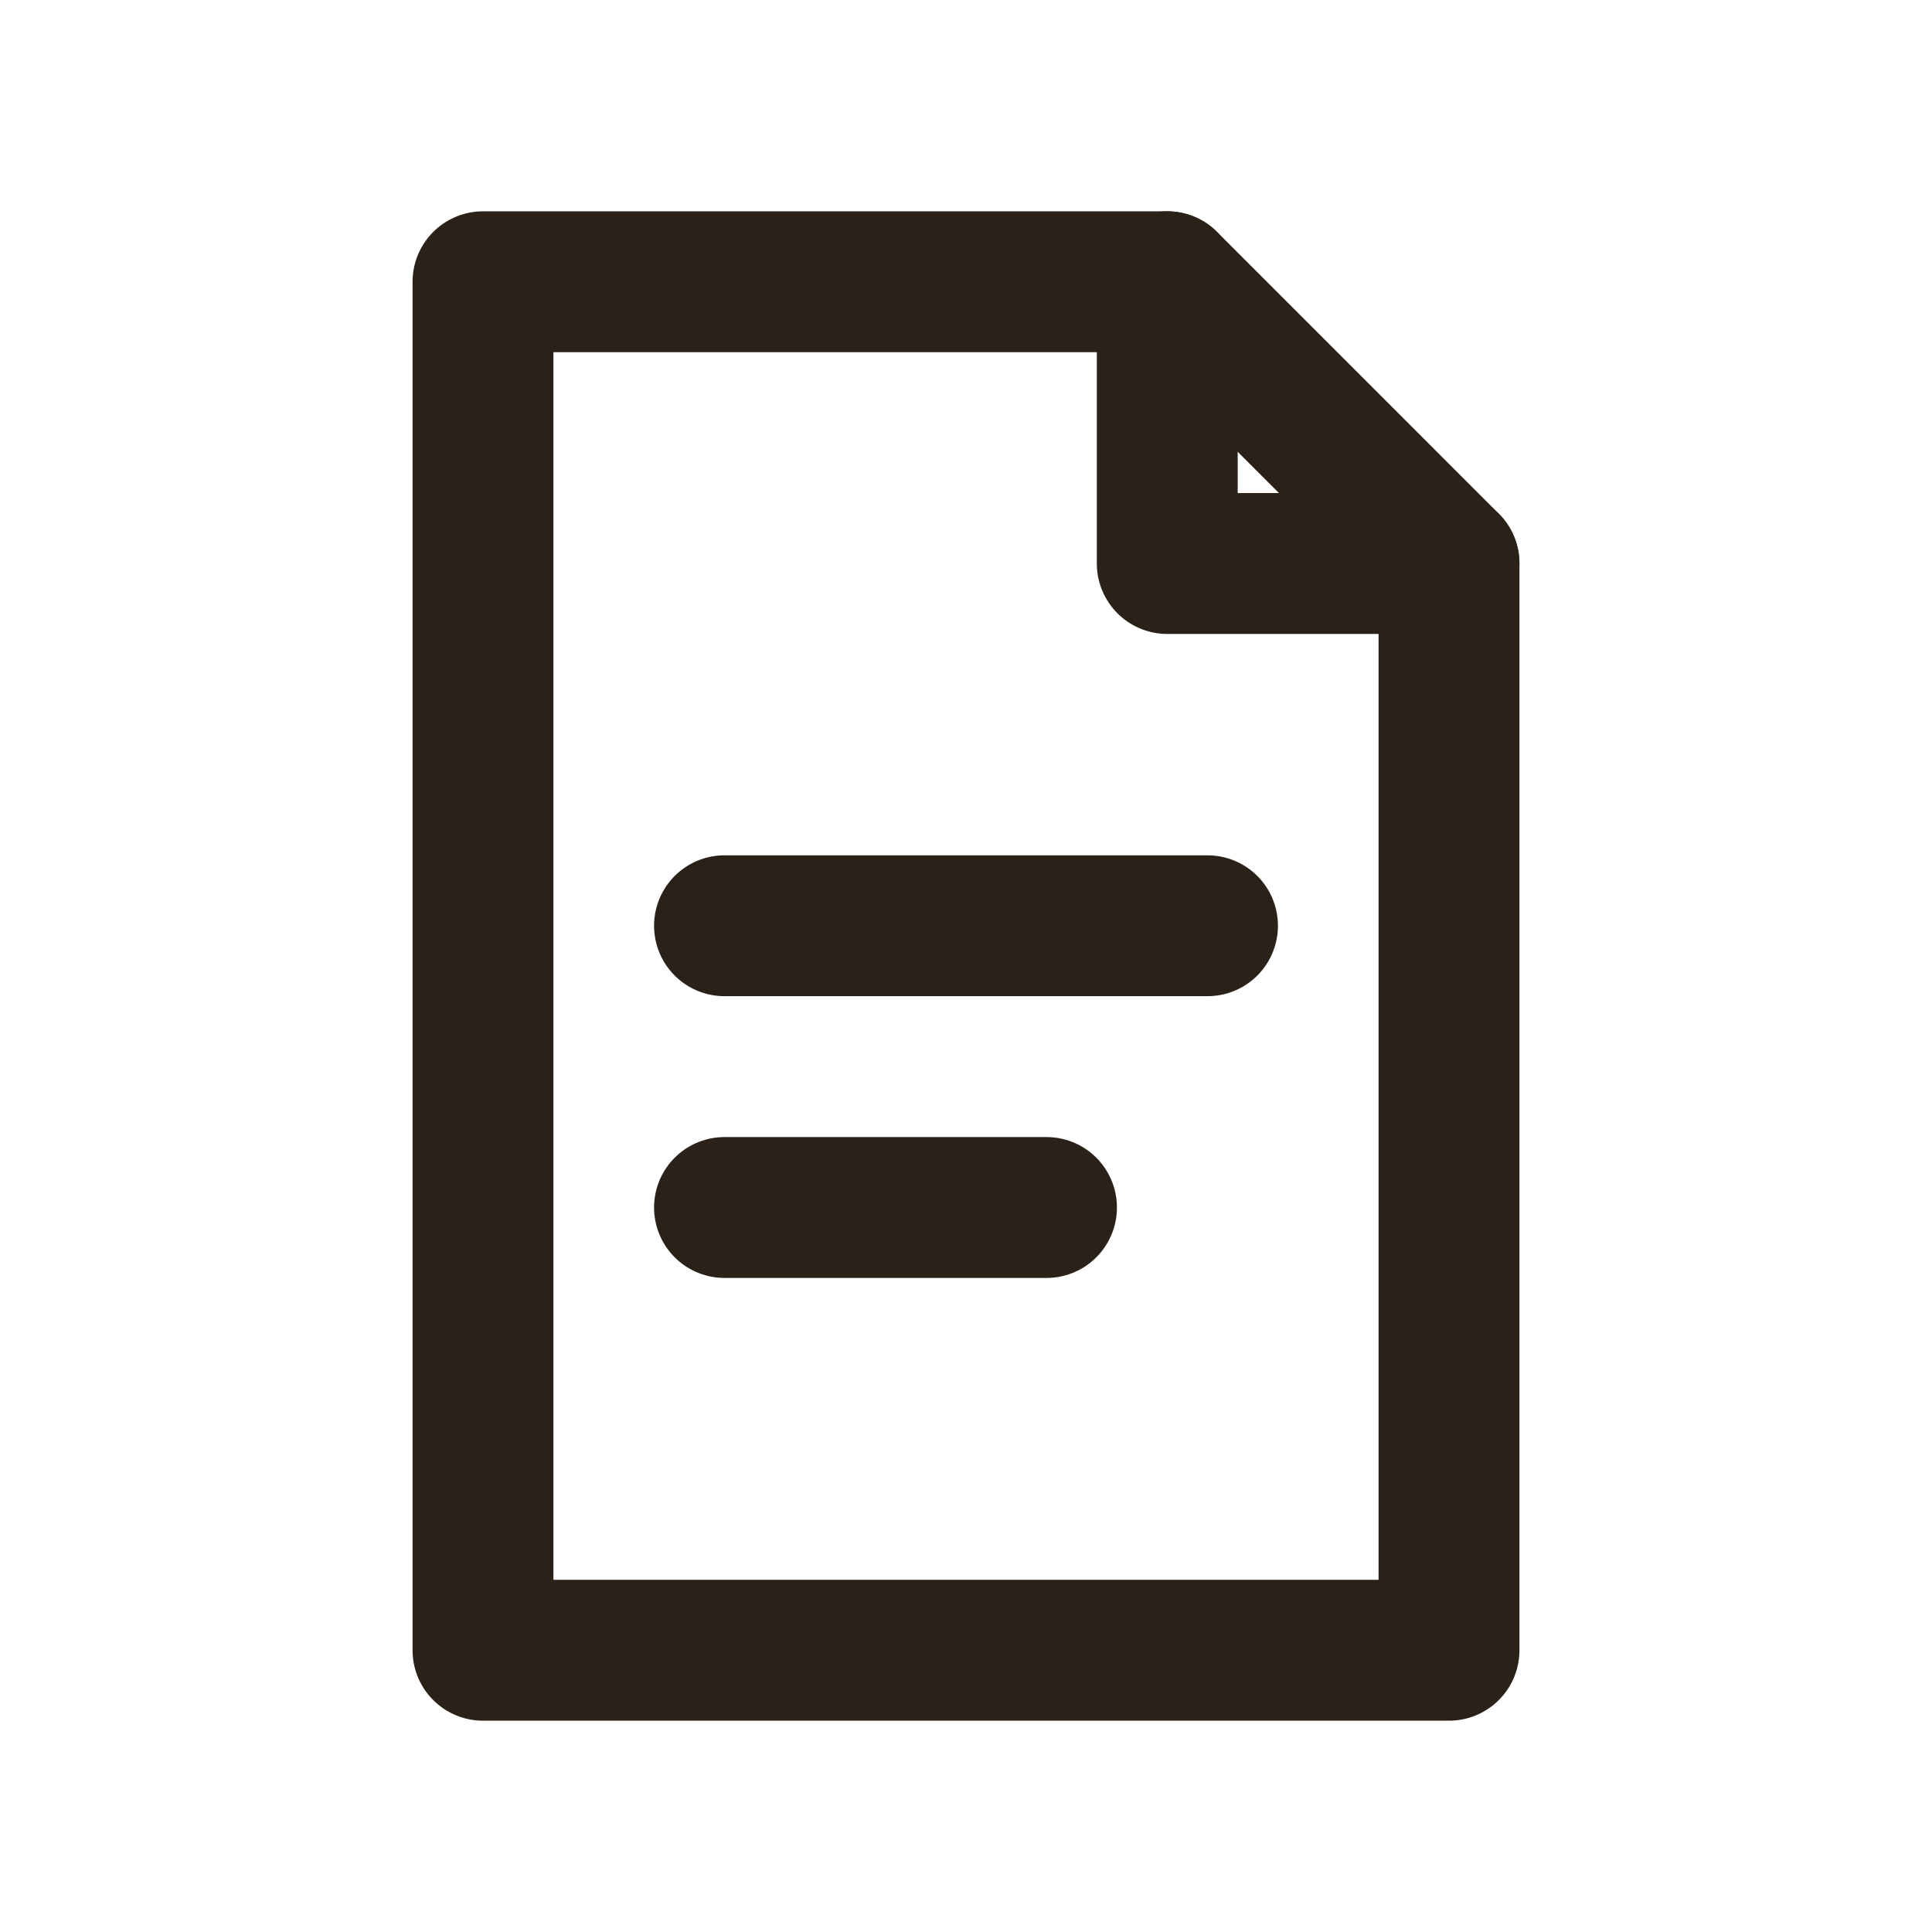
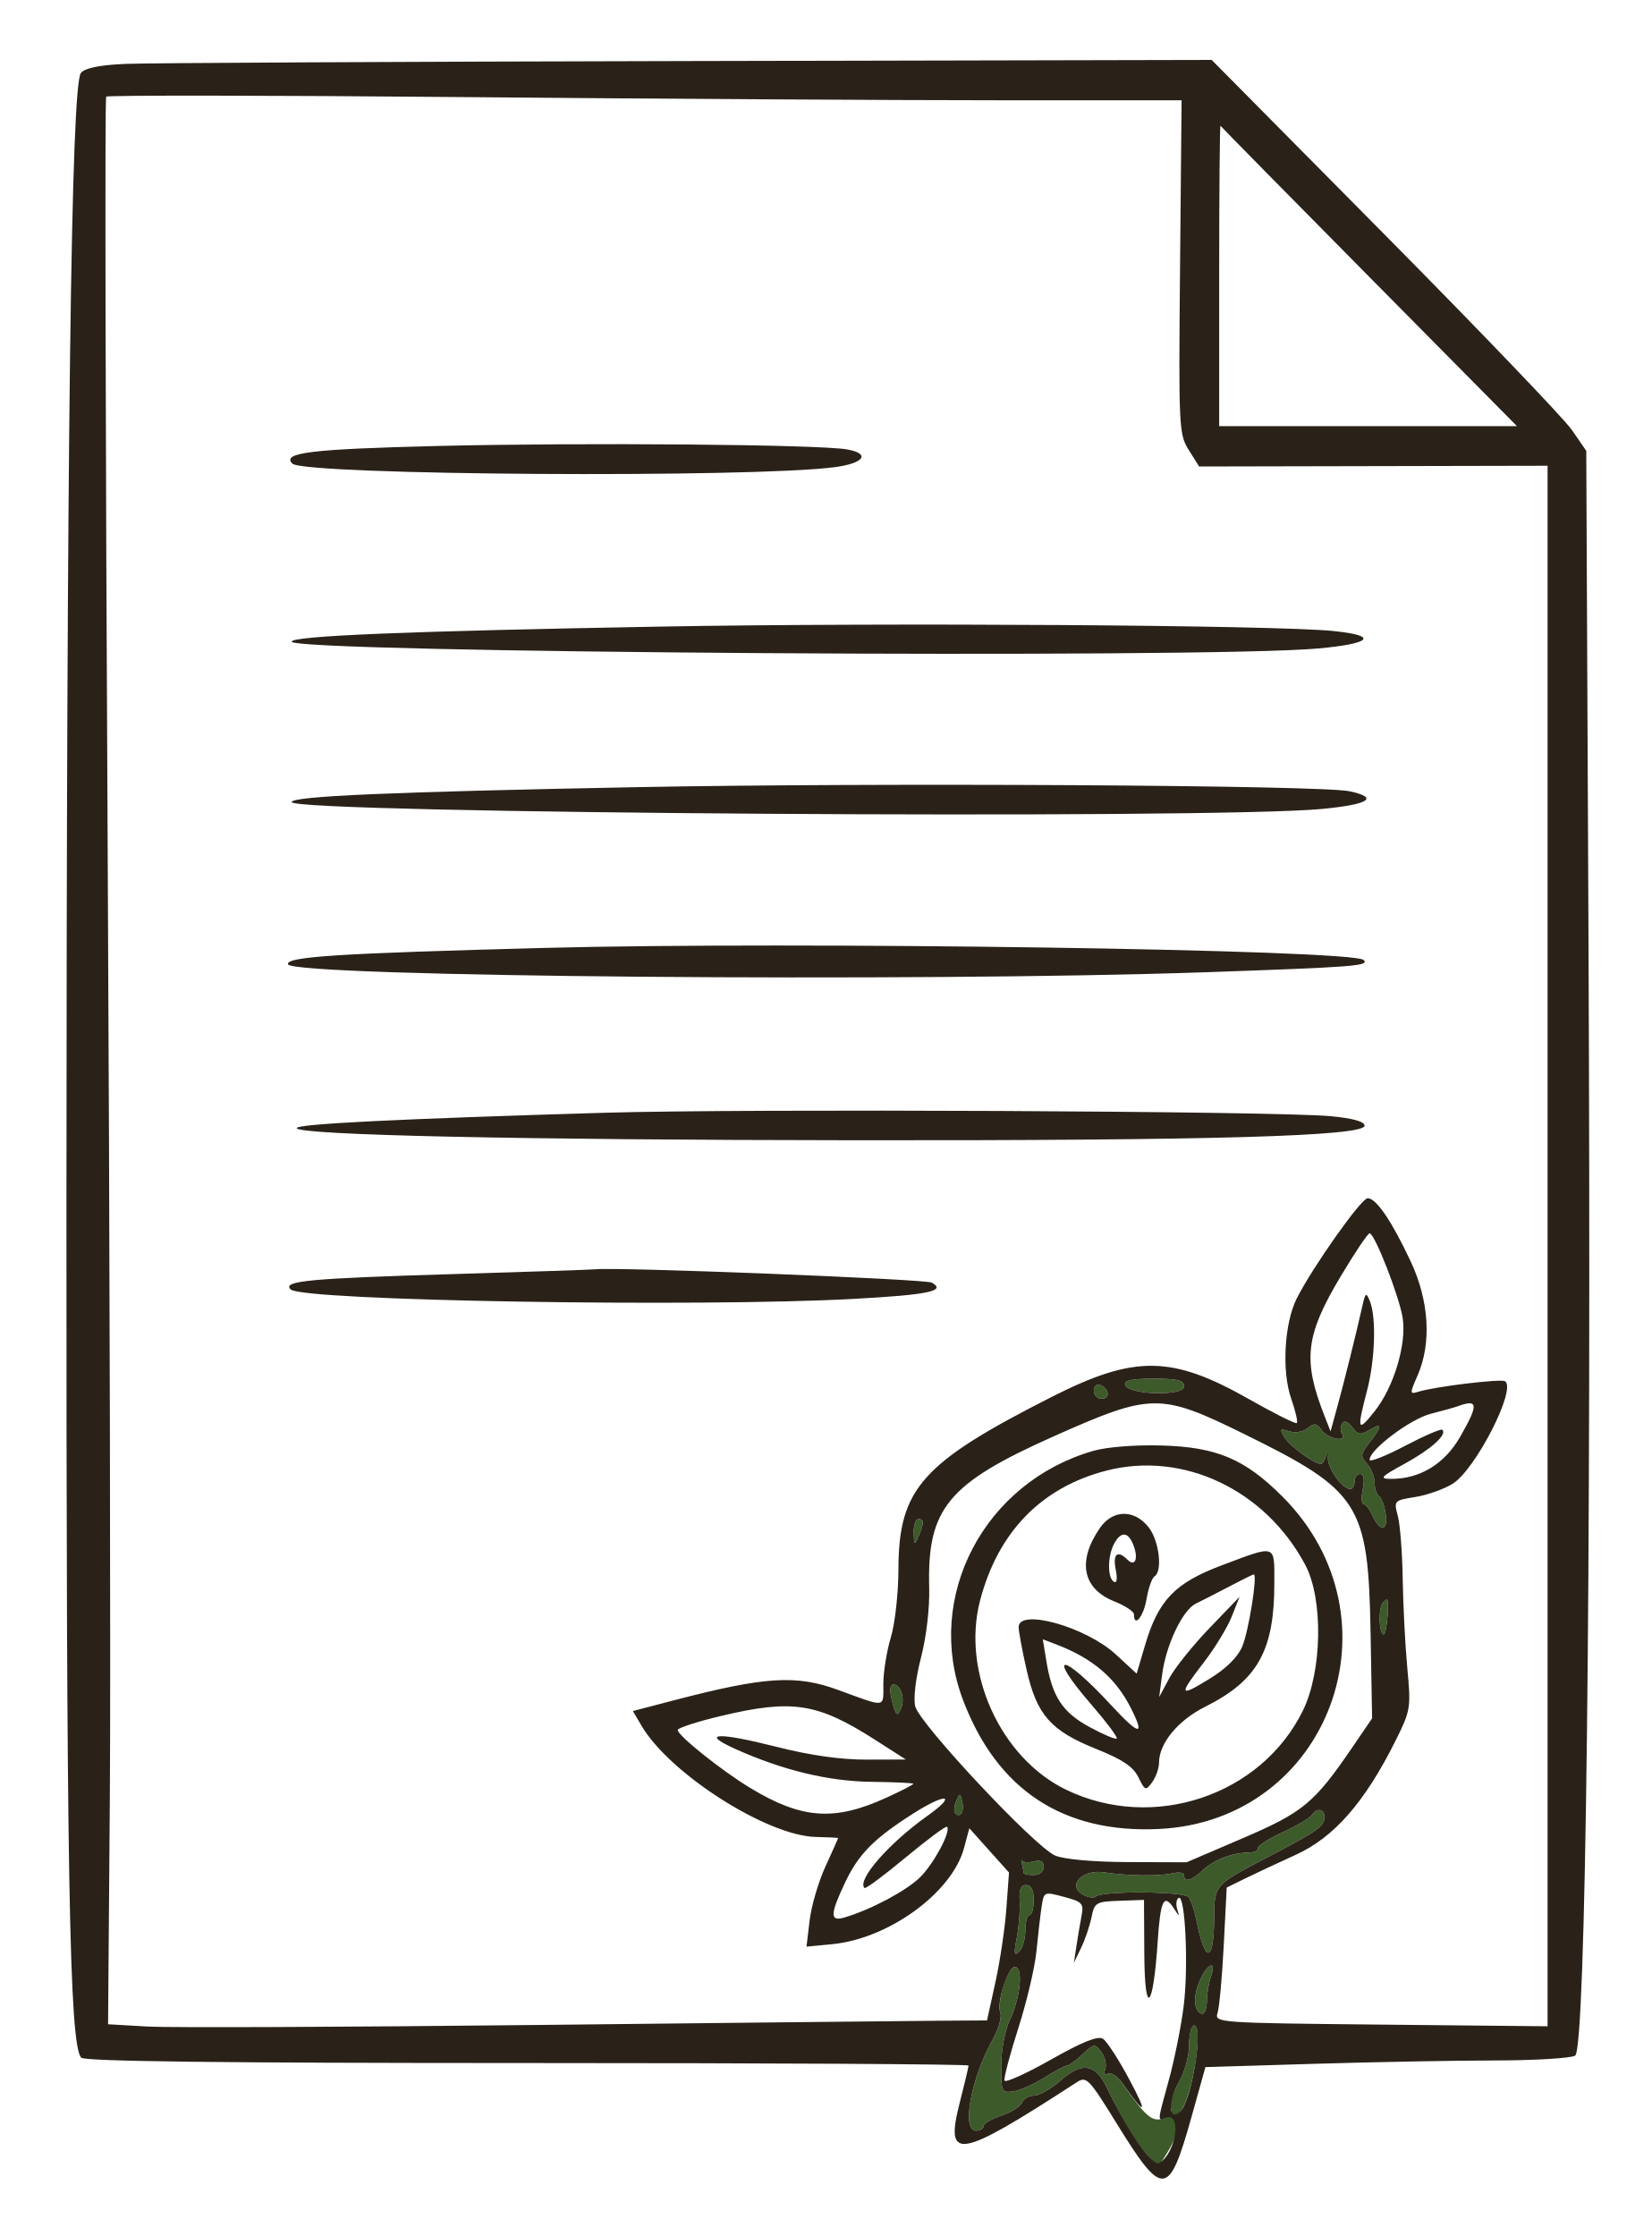
- <svg xmlns="http://www.w3.org/2000/svg" viewBox="0 0 24 24" width="24" height="24" fill="none" stroke="#2a2219" stroke-width="1.75" stroke-linecap="round" stroke-linejoin="round">
-   <path d="M6 3.5h8.5l3.5 3.5v13.5H6z" />
-   <path d="M14.5 3.5V7H18" />
-   <path d="M9 11.5h6M9 15h4" />
+ <svg xmlns="http://www.w3.org/2000/svg" viewBox="0 0 327 446" width="48" height="65">
+   <path d="M 223.246 276.250 C 223.903 278.242, 235 278.525, 235 276.550 C 235 275.320, 233.744 275, 228.917 275 C 224.497 275, 222.946 275.342, 223.246 276.250 M 217 277.417 C 217 278.288, 217.713 279, 218.583 279 C 220.349 279, 220.042 276.847, 218.188 276.229 C 217.534 276.011, 217 276.546, 217 277.417 M 266.537 283.940 C 266.177 284.523, 266.160 285.450, 266.500 286 C 267.580 287.747, 263.775 287.075, 262.468 285.288 C 261.427 283.864, 260.954 283.793, 259.656 284.870 C 258.758 285.615, 257.200 285.881, 255.985 285.495 C 254.090 284.894, 254 285.027, 255.105 286.796 C 256.205 288.558, 260.985 292, 262.331 292 C 262.618 292, 263.082 291.212, 263.362 290.250 C 263.723 289.008, 263.817 289.121, 263.685 290.642 C 263.503 292.746, 266.494 297, 268.155 297 C 268.620 297, 269 296.325, 269 295.500 C 269 294.675, 269.506 294, 270.125 294 C 270.842 294, 271.032 295.089, 270.650 297 C 270.320 298.650, 270.382 300, 270.788 300 C 271.194 300, 271.970 300.983, 272.513 302.185 C 274.057 305.604, 275.727 305.499, 275.215 302.015 C 274.970 300.343, 274.371 298.729, 273.885 298.429 C 273.398 298.128, 273 296.931, 273 295.770 C 273 294.608, 272.318 292.904, 271.485 291.983 C 270.124 290.479, 270.175 290.048, 271.985 287.747 C 274.558 284.475, 274.543 283.651, 271.939 285.242 C 270.194 286.307, 269.672 286.223, 268.535 284.690 C 267.687 283.548, 266.950 283.271, 266.537 283.940 M 181.070 305.750 C 181.133 308.187, 181.238 308.272, 182 306.500 C 183.174 303.769, 183.174 303, 182 303 C 181.450 303, 181.032 304.238, 181.070 305.750 M 274.667 319.667 C 273.708 320.625, 273.843 326, 274.825 326 C 275.419 326, 276.009 319.024, 275.417 319.003 C 275.371 319.001, 275.033 319.300, 274.667 319.667 M 176.622 338.750 C 177.477 342.314, 177.817 342.642, 178.583 340.643 C 179.349 338.647, 178.454 336, 177.012 336 C 176.373 336, 176.220 337.077, 176.622 338.750 M 189.531 359.293 C 189.103 360.279, 189.034 361.367, 189.376 361.710 C 190.392 362.725, 191.211 361.299, 190.743 359.328 C 190.329 357.581, 190.275 357.580, 189.531 359.293 M 260.468 362.052 C 260.111 362.630, 257.497 364.170, 254.659 365.474 C 251.822 366.778, 249.602 368.218, 249.727 368.673 C 249.852 369.128, 248.952 369.514, 247.727 369.532 C 244.484 369.578, 240.940 370.978, 238.638 373.122 C 236.443 375.168, 235 375.538, 235 374.057 C 235 373.539, 233.988 373.353, 232.750 373.645 C 230.061 374.278, 223.834 374.193, 219 373.456 C 214.649 372.793, 211.554 376.156, 214.879 377.935 C 215.901 378.482, 217.029 378.638, 217.386 378.281 C 218.541 377.126, 234.950 377.232, 235.887 378.401 C 236.372 379.005, 237.080 381.075, 237.459 383 C 239.205 391.853, 240.944 391.608, 241 382.500 C 241.040 375.971, 241.015 376, 251.500 370.524 C 261.767 365.163, 263 364.289, 263 362.378 C 263 360.753, 261.398 360.547, 260.468 362.052 M 202.664 371.832 C 202.849 372.564, 203 373.352, 203 373.582 C 203 373.812, 203.900 374, 205 374 C 206.175 374, 207 373.333, 207 372.383 C 207 371.272, 206.390 370.926, 205.048 371.277 C 203.974 371.558, 202.923 371.498, 202.712 371.144 C 202.501 370.790, 202.479 371.099, 202.664 371.832 M 202.208 379.250 C 202.322 381.038, 202.062 384.300, 201.630 386.500 C 201.005 389.684, 201.098 390.252, 202.089 389.283 C 202.773 388.614, 203.333 386.702, 203.333 385.033 C 203.333 383.365, 203.708 382, 204.167 382 C 204.625 382, 205 380.650, 205 379 C 205 377.001, 204.500 376, 203.501 376 C 202.433 376, 202.061 376.936, 202.208 379.250 M 199.033 395.899 C 198.316 398.073, 198.003 400.567, 198.339 401.441 C 198.674 402.315, 198.005 404.710, 196.852 406.764 C 192.487 414.536, 190.563 425, 193.500 425 C 194.325 425, 195 424.585, 195 424.078 C 195 423.570, 196.607 422.625, 198.570 421.977 C 200.534 421.329, 202.382 420.169, 202.677 419.399 C 202.972 418.630, 204.050 418, 205.072 418 C 206.094 418, 208.507 416.615, 210.435 414.923 C 214.639 411.231, 217.313 411.642, 219.556 416.323 C 222.472 422.408, 224.901 426.519, 227.324 429.470 L 229.762 432.439 231.883 428.970 C 233.050 427.061, 233.770 424.880, 233.485 424.123 C 233.199 423.366, 233.536 422.060, 234.233 421.220 C 236.631 418.332, 238.934 404, 237 404 C 236.450 404, 236 405.774, 236 407.943 C 236 410.154, 235.076 413.452, 233.896 415.451 C 232.739 417.412, 232.041 419.665, 232.345 420.457 C 232.687 421.348, 232.082 422.157, 230.758 422.577 C 228.584 423.267, 227.295 422.145, 222.688 415.552 C 221.690 414.124, 220.378 413.266, 219.768 413.643 C 219.065 414.078, 218.880 413.755, 219.261 412.761 C 219.592 411.899, 219.255 410.363, 218.512 409.347 C 217.211 407.569, 217.072 407.584, 214.766 409.750 C 213.449 410.988, 212.054 412, 211.666 412 C 211.278 412, 209.243 413.084, 207.143 414.409 C 205.044 415.735, 202.241 416.972, 200.913 417.159 C 198.612 417.484, 198.501 417.245, 198.515 412 C 198.524 408.911, 199.280 404.922, 200.241 402.900 C 202.287 398.593, 202.925 392.869, 201.419 392.332 C 200.824 392.120, 199.751 393.725, 199.033 395.899 M 238.168 394.983 C 236.745 398.198, 236.891 401.131, 238.500 401.667 C 239.050 401.850, 239.516 400.762, 239.535 399.250 C 239.554 397.738, 239.921 395.488, 240.352 394.250 C 241.513 390.913, 239.700 391.522, 238.168 394.983" fill="#3d5a2a" fill-rule="evenodd" />
+   <path d="M 23.839 12.742 C 18.672 12.970, 15.782 13.558, 14.963 14.545 C 13.006 16.902, 12.114 86.769, 12.076 240.500 C 12.043 373.916, 12.637 408.037, 15.038 410.438 C 15.771 411.171, 43.328 411.500, 104.050 411.500 C 152.422 411.500, 192.004 411.725, 192.008 412 C 192.013 412.275, 191.233 415.558, 190.275 419.297 C 187.221 431.212, 189.839 430.768, 213.575 415.348 C 215.535 414.074, 215.975 414.528, 221.575 423.593 C 230.785 438.505, 231.972 438.388, 236.517 422.116 L 239.255 412.311 260.878 411.658 C 272.770 411.299, 289.025 410.997, 297 410.987 C 304.975 410.977, 312.175 410.543, 313 410.022 C 315.128 408.678, 316.247 315.574, 315.665 188.209 L 315.216 89.919 312.358 85.778 C 310.786 83.500, 293.975 65.957, 275 46.792 L 240.500 11.948 136 12.175 C 78.525 12.300, 28.052 12.555, 23.839 12.742 M 20 19.280 C 19.725 19.584, 19.855 86.132, 20.289 167.166 C 20.723 248.200, 20.921 334.585, 20.729 359.132 L 20.379 403.765 28.269 404.222 C 32.608 404.473, 67.735 404.330, 106.329 403.904 C 144.923 403.478, 180.818 403.100, 186.096 403.065 L 195.692 403 197.370 395.359 C 198.294 391.157, 199.280 384.520, 199.561 380.609 L 200.074 373.500 196.119 369.087 L 192.165 364.674 191.097 368.640 C 188.707 377.515, 176.093 386.708, 164.820 387.791 L 159.688 388.284 160.306 383.065 C 160.646 380.194, 162.066 375.351, 163.462 372.302 C 164.858 369.253, 166 366.700, 166 366.629 C 166 366.558, 164.004 366.458, 161.564 366.406 C 151.844 366.199, 132.400 353.798, 126.778 344.221 L 125.057 341.288 133.278 339.141 C 151.414 334.406, 157.630 334.014, 166 337.080 C 175.722 340.642, 174.999 340.739, 175.011 335.867 C 175.017 333.465, 175.692 329.291, 176.511 326.591 C 177.330 323.891, 178.010 317.816, 178.022 313.091 C 178.063 296.928, 182.610 291.809, 208.648 278.608 C 225.161 270.236, 232.564 270.332, 248.017 279.118 C 252.996 281.949, 257.258 284.075, 257.490 283.843 C 257.722 283.611, 257.211 281.414, 256.356 278.961 C 254.446 273.485, 254.989 263.886, 257.487 258.955 C 260.684 252.642, 270.341 239, 271.612 239 C 273.326 239, 276.436 243.571, 280.210 251.636 C 283.883 259.484, 284.390 267.894, 281.578 274.333 C 279.983 277.985, 279.989 278.139, 281.702 277.605 C 285.018 276.572, 298.155 274.978, 299.009 275.505 C 301.388 276.976, 293.135 293.135, 288.561 295.962 C 286.827 297.034, 283.473 298.221, 281.107 298.599 C 276.870 299.276, 276.819 299.331, 277.635 302.393 C 278.090 304.102, 278.527 309.775, 278.607 315 C 278.687 320.225, 279.099 328.204, 279.523 332.731 C 280.267 340.682, 280.187 341.175, 277.163 347.231 C 271.057 359.460, 264.931 366.471, 257.316 369.944 C 253.567 371.654, 248.925 373.829, 247 374.777 L 243.500 376.500 242.911 388 C 242.587 394.325, 242.032 400.400, 241.678 401.500 C 241.045 403.468, 241.561 403.505, 274.267 403.834 L 307.500 404.169 307.500 248.534 L 307.500 92.900 272.750 92.974 L 238 93.048 235.942 89.774 C 233.956 86.612, 233.896 85.361, 234.193 53.250 L 234.500 20 197.915 20 C 177.793 20, 129.643 19.714, 90.915 19.364 C 52.187 19.015, 20.275 18.977, 20 19.280 M 242 54.833 L 242 85 271.697 85 L 301.395 85 271.958 55.250 C 255.767 38.887, 242.403 25.313, 242.260 25.083 C 242.117 24.854, 242 38.242, 242 54.833 M 86.240 88.953 C 60.857 89.574, 54.954 90.287, 57.137 92.471 C 59.476 94.809, 149.065 95.386, 165.420 93.167 C 171.206 92.383, 172.480 90.491, 167.794 89.644 C 162.269 88.646, 115.112 88.246, 86.240 88.953 M 130.500 124.982 C 80.037 125.889, 57 126.832, 57 127.989 C 57 130.209, 239.006 131.412, 261.770 129.343 C 272.472 128.370, 273.841 126.784, 264.773 125.864 C 253.077 124.677, 175.721 124.169, 130.500 124.982 M 125.500 157.014 C 76.559 157.963, 57 158.812, 57 159.988 C 57 162.257, 240.185 163.476, 262.500 161.355 C 271.880 160.464, 273.977 159.118, 268 157.825 C 262.328 156.598, 173.119 156.090, 125.500 157.014 M 107.500 189.072 C 66.073 190.168, 55.776 190.826, 56.280 192.347 C 57.109 194.853, 182.341 195.924, 239.598 193.916 C 269.158 192.879, 271.992 192.658, 270.817 191.484 C 268.725 189.392, 157.508 187.750, 107.500 189.072 M 119.500 221.952 C 78.303 223.173, 58 224.182, 58 225.010 C 58 226.408, 102.620 227.380, 169.500 227.440 C 240.781 227.505, 271 226.638, 271 224.529 C 271 223.709, 268.663 223.054, 264.250 222.640 C 253.340 221.616, 147.796 221.114, 119.500 221.952 M 266.192 254.656 C 259.172 266.432, 258.622 271.277, 263.033 282.500 L 264.212 285.500 265.586 280.500 C 266.992 275.387, 269.358 265.866, 270.558 260.500 C 271.159 257.813, 271.314 257.709, 272.044 259.500 C 273.367 262.746, 273.111 271.154, 271.500 277.339 C 269.413 285.351, 269.579 285.804, 273.019 281.476 C 276.841 276.666, 279.423 268.045, 278.593 262.859 C 277.899 258.515, 273.003 246, 271.999 246 C 271.643 246, 269.030 249.895, 266.192 254.656 M 89.500 254.124 C 60.363 255.002, 55.097 255.497, 56.795 257.195 C 59.057 259.457, 138.053 260.782, 169.121 259.079 C 184.044 258.261, 187.657 257.507, 184.668 255.834 C 183.409 255.129, 121.387 252.679, 117.500 253.181 C 116.950 253.252, 104.350 253.676, 89.500 254.124 M 223.246 276.250 C 223.903 278.242, 235 278.525, 235 276.550 C 235 275.320, 233.744 275, 228.917 275 C 224.497 275, 222.946 275.342, 223.246 276.250 M 217 277.417 C 217 278.288, 217.713 279, 218.583 279 C 220.349 279, 220.042 276.847, 218.188 276.229 C 217.534 276.011, 217 276.546, 217 277.417 M 209 286.494 C 187.840 295.918, 183.735 300.913, 184.159 316.714 C 184.268 320.759, 183.590 326.528, 182.522 330.644 C 181.459 334.743, 180.982 338.792, 181.376 340.364 C 182.258 343.874, 205.345 368.486, 209.290 370.120 C 211.109 370.874, 216.971 371.394, 223.913 371.418 L 235.500 371.457 246.699 366.656 C 258.731 361.499, 260.977 359.639, 268.500 348.610 L 272.500 342.746 272.193 325.623 C 271.733 300.011, 270.070 297.394, 247.054 286.067 C 230.228 277.786, 228.510 277.805, 209 286.494 M 289.500 280.525 C 288.950 280.727, 286.562 281.391, 284.193 282 C 280.114 283.049, 272 289.152, 272 291.171 C 272 291.687, 275.163 290.447, 279.028 288.416 C 282.893 286.385, 286.264 284.931, 286.518 285.184 C 287.497 286.164, 284.271 289.069, 279 291.954 C 274.223 294.568, 273.859 294.966, 276.230 294.982 C 281.995 295.020, 286.945 292.024, 290.045 286.620 C 293.793 280.086, 293.694 278.985, 289.500 280.525 M 266.537 283.940 C 266.177 284.523, 266.160 285.450, 266.500 286 C 267.580 287.747, 263.775 287.075, 262.468 285.288 C 261.427 283.864, 260.954 283.793, 259.656 284.870 C 258.758 285.615, 257.200 285.881, 255.985 285.495 C 254.090 284.894, 254 285.027, 255.105 286.796 C 256.205 288.558, 260.985 292, 262.331 292 C 262.618 292, 263.082 291.212, 263.362 290.250 C 263.723 289.008, 263.817 289.121, 263.685 290.642 C 263.503 292.746, 266.494 297, 268.155 297 C 268.620 297, 269 296.325, 269 295.500 C 269 294.675, 269.506 294, 270.125 294 C 270.842 294, 271.032 295.089, 270.650 297 C 270.320 298.650, 270.382 300, 270.788 300 C 271.194 300, 271.970 300.983, 272.513 302.185 C 274.057 305.604, 275.727 305.499, 275.215 302.015 C 274.970 300.343, 274.371 298.729, 273.885 298.429 C 273.398 298.128, 273 296.931, 273 295.770 C 273 294.608, 272.318 292.904, 271.485 291.983 C 270.124 290.479, 270.175 290.048, 271.985 287.747 C 274.558 284.475, 274.543 283.651, 271.939 285.242 C 270.194 286.307, 269.672 286.223, 268.535 284.690 C 267.687 283.548, 266.950 283.271, 266.537 283.940 M 216.892 289.394 C 195.087 295.671, 183.119 318.567, 190.909 339.104 C 197.708 357.029, 210.925 365.726, 229.983 364.815 C 263.968 363.190, 278.932 322.781, 254.558 298.451 C 247.087 290.992, 241.477 288.630, 230.500 288.321 C 225.221 288.172, 219.595 288.616, 216.892 289.394 M 219.500 293.338 C 206.530 296.686, 197.896 305.561, 194.311 319.229 C 190.574 333.477, 198.375 350.646, 211.465 356.983 C 228.817 365.383, 250.371 358.182, 258.696 341.202 C 262.561 333.318, 262.788 318.928, 259.154 312.108 C 251.178 297.137, 234.805 289.387, 219.500 293.338 M 218.231 304.750 C 213.654 311.355, 214.714 316.868, 221.048 319.403 C 223.222 320.272, 225 321.437, 225 321.992 C 225 324.770, 226.911 322.486, 227.499 319.005 C 227.870 316.808, 228.585 314.757, 229.087 314.446 C 230.755 313.415, 230.034 307.313, 227.927 304.635 C 225.084 301.021, 220.779 301.072, 218.231 304.750 M 181.070 305.750 C 181.133 308.187, 181.238 308.272, 182 306.500 C 183.174 303.769, 183.174 303, 182 303 C 181.450 303, 181.032 304.238, 181.070 305.750 M 221.035 307.934 C 219.724 310.385, 219.695 314.694, 220.985 315.491 C 221.596 315.868, 221.738 314.941, 221.360 313.050 C 220.740 309.949, 221.721 309.121, 223.687 311.087 C 225.210 312.610, 225.932 310.941, 224.915 308.250 C 223.871 305.488, 222.408 305.369, 221.035 307.934 M 242.500 312.231 C 233.164 315.740, 229.855 319.185, 227.214 328.148 L 225.539 333.830 221.365 329.982 C 215.415 324.498, 202 320.736, 202 324.553 C 202 325.407, 202.721 329.276, 203.603 333.152 C 205.633 342.079, 208.412 345.221, 217.500 348.864 C 222.733 350.962, 224.850 352.386, 225.887 354.508 C 227.203 357.199, 227.345 357.249, 228.637 355.481 C 229.387 354.456, 230.002 352.691, 230.004 351.559 C 230.011 347.713, 233.799 343.135, 239.214 340.428 C 249.659 335.206, 253 329.243, 253 315.818 C 253 307.903, 253.533 308.085, 242.500 312.231 M 244 316.457 C 241.525 317.763, 238.543 319.287, 237.374 319.844 C 234.719 321.108, 231.400 328.066, 230.622 334 L 230.032 338.500 232.039 334.753 C 233.142 332.692, 236.750 328.192, 240.057 324.753 L 246.068 318.500 244.502 322.450 C 243.640 324.622, 241.150 328.713, 238.968 331.542 C 233.818 338.217, 233.959 338.622, 240.117 334.833 C 243.398 332.814, 245.724 330.512, 246.600 328.416 C 247.899 325.307, 249.706 313.954, 248.888 314.041 C 248.674 314.064, 246.475 315.151, 244 316.457 M 274.667 319.667 C 273.708 320.625, 273.843 326, 274.825 326 C 275.419 326, 276.009 319.024, 275.417 319.003 C 275.371 319.001, 275.033 319.300, 274.667 319.667 M 207.514 331.241 C 208.681 338.411, 210.704 341.521, 216.119 344.468 C 218.878 345.970, 221.328 347.006, 221.563 346.770 C 221.799 346.534, 219.519 343.486, 216.496 339.995 C 207.349 329.433, 210.570 329.448, 220.351 340.012 C 226.105 346.228, 227.274 346.427, 224.386 340.700 C 221.345 334.671, 216.737 330.751, 209.417 327.969 L 206.821 326.981 207.514 331.241 M 176.622 338.750 C 177.477 342.314, 177.817 342.642, 178.583 340.643 C 179.349 338.647, 178.454 336, 177.012 336 C 176.373 336, 176.220 337.077, 176.622 338.750 M 142.750 342.245 C 137.938 343.386, 134 344.656, 134 345.067 C 134 346.180, 142.790 353.202, 148.511 356.659 C 158.766 362.856, 165.275 363.310, 175.669 358.551 C 178.601 357.209, 180.998 355.973, 180.996 355.805 C 180.994 355.637, 177.262 355.460, 172.704 355.411 C 164.095 355.318, 154.923 353.104, 145.448 348.832 C 138.330 345.622, 141.990 345.455, 153.806 348.451 C 160.423 350.128, 166.536 350.993, 171.681 350.979 L 179.500 350.958 173.466 347.092 C 161.881 339.670, 156.912 338.886, 142.750 342.245 M 181 361.718 C 173.119 366.734, 170.067 369.824, 167.383 375.500 C 164.359 381.897, 164.332 383.332, 167.250 382.471 C 172.539 380.910, 179.709 377.088, 182.390 374.399 C 185.159 371.622, 188.558 365.224, 187.713 364.380 C 187.491 364.158, 183.787 366.904, 179.483 370.483 C 175.178 374.062, 171.475 376.809, 171.254 376.588 C 169.688 375.022, 176.089 367.679, 183.787 362.209 C 189.852 357.901, 187.617 357.507, 181 361.718 M 189.531 359.293 C 189.103 360.279, 189.034 361.367, 189.376 361.710 C 190.392 362.725, 191.211 361.299, 190.743 359.328 C 190.329 357.581, 190.275 357.580, 189.531 359.293 M 260.468 362.052 C 260.111 362.630, 257.497 364.170, 254.659 365.474 C 251.822 366.778, 249.602 368.218, 249.727 368.673 C 249.852 369.128, 248.952 369.514, 247.727 369.532 C 244.484 369.578, 240.940 370.978, 238.638 373.122 C 236.443 375.168, 235 375.538, 235 374.057 C 235 373.539, 233.988 373.353, 232.750 373.645 C 230.061 374.278, 223.834 374.193, 219 373.456 C 214.649 372.793, 211.554 376.156, 214.879 377.935 C 215.901 378.482, 217.029 378.638, 217.386 378.281 C 218.541 377.126, 234.950 377.232, 235.887 378.401 C 236.372 379.005, 237.080 381.075, 237.459 383 C 239.205 391.853, 240.944 391.608, 241 382.500 C 241.040 375.971, 241.015 376, 251.500 370.524 C 261.767 365.163, 263 364.289, 263 362.378 C 263 360.753, 261.398 360.547, 260.468 362.052 M 202.664 371.832 C 202.849 372.564, 203 373.352, 203 373.582 C 203 373.812, 203.900 374, 205 374 C 206.175 374, 207 373.333, 207 372.383 C 207 371.272, 206.390 370.926, 205.048 371.277 C 203.974 371.558, 202.923 371.498, 202.712 371.144 C 202.501 370.790, 202.479 371.099, 202.664 371.832 M 202.208 379.250 C 202.322 381.038, 202.062 384.300, 201.630 386.500 C 201.005 389.684, 201.098 390.252, 202.089 389.283 C 202.773 388.614, 203.333 386.702, 203.333 385.033 C 203.333 383.365, 203.708 382, 204.167 382 C 204.625 382, 205 380.650, 205 379 C 205 377.001, 204.500 376, 203.501 376 C 202.433 376, 202.061 376.936, 202.208 379.250 M 206.571 380.394 C 206.315 382.102, 205.851 386.098, 205.541 389.274 C 205.231 392.450, 203.603 399.338, 201.924 404.580 C 200.244 409.822, 199.012 414.509, 199.185 414.996 C 199.358 415.482, 203.524 413.602, 208.443 410.817 C 214.705 407.271, 217.814 406.024, 218.815 406.655 C 219.601 407.151, 222.030 410.919, 224.212 415.029 C 227.850 421.878, 227.298 422.058, 222.688 415.526 C 221.691 414.114, 220.377 413.267, 219.768 413.643 C 219.065 414.078, 218.880 413.755, 219.261 412.761 C 219.592 411.899, 219.255 410.363, 218.512 409.347 C 217.211 407.569, 217.072 407.584, 214.766 409.750 C 213.449 410.988, 212.054 412, 211.666 412 C 211.278 412, 209.243 413.084, 207.143 414.409 C 205.044 415.735, 202.241 416.972, 200.913 417.159 C 198.612 417.484, 198.501 417.245, 198.515 412 C 198.524 408.911, 199.280 404.922, 200.241 402.900 C 202.287 398.593, 202.925 392.869, 201.419 392.332 C 200.050 391.843, 197.523 399.316, 198.339 401.441 C 198.674 402.315, 198.005 404.710, 196.852 406.764 C 192.487 414.536, 190.563 425, 193.500 425 C 194.325 425, 195 424.585, 195 424.078 C 195 423.570, 196.607 422.625, 198.570 421.977 C 200.534 421.329, 202.382 420.169, 202.677 419.399 C 202.972 418.630, 204.050 418, 205.072 418 C 206.094 418, 208.507 416.615, 210.435 414.923 C 214.640 411.231, 217.314 411.642, 219.556 416.323 C 223.830 425.249, 228.728 432.286, 230.084 431.448 C 233.413 429.391, 234.583 421.179, 231.371 422.411 C 229.649 423.072, 229.622 423.399, 231.999 414.735 C 233.099 410.726, 234.412 404.159, 234.916 400.141 C 235.908 392.241, 235.226 377.742, 233.902 378.561 C 233.454 378.838, 233.327 379.837, 233.619 380.782 C 234.107 382.358, 234.058 382.355, 233.026 380.750 C 230.975 377.560, 230.287 378.917, 229.736 387.250 C 228.832 400.917, 227.138 402.489, 227.063 389.732 L 227 378.963 222.082 379.137 C 217.437 379.302, 217.129 379.483, 216.537 382.406 C 216.192 384.108, 215.261 386.850, 214.467 388.500 L 213.025 391.500 213.512 388.250 C 213.781 386.462, 214.239 383.747, 214.532 382.215 C 215.020 379.662, 214.731 379.341, 211.051 378.359 C 207.043 377.289, 207.036 377.293, 206.571 380.394 M 238.168 394.983 C 236.745 398.198, 236.891 401.131, 238.500 401.667 C 239.050 401.850, 239.516 400.762, 239.535 399.250 C 239.554 397.738, 239.921 395.488, 240.352 394.250 C 241.513 390.913, 239.700 391.522, 238.168 394.983 M 236 407.943 C 236 410.154, 235.076 413.452, 233.896 415.451 C 231.692 419.186, 231.963 423.437, 234.259 421.141 C 236.549 418.851, 238.924 404, 237 404 C 236.450 404, 236 405.774, 236 407.943" fill="#2a2219" fill-rule="evenodd" />
</svg>
